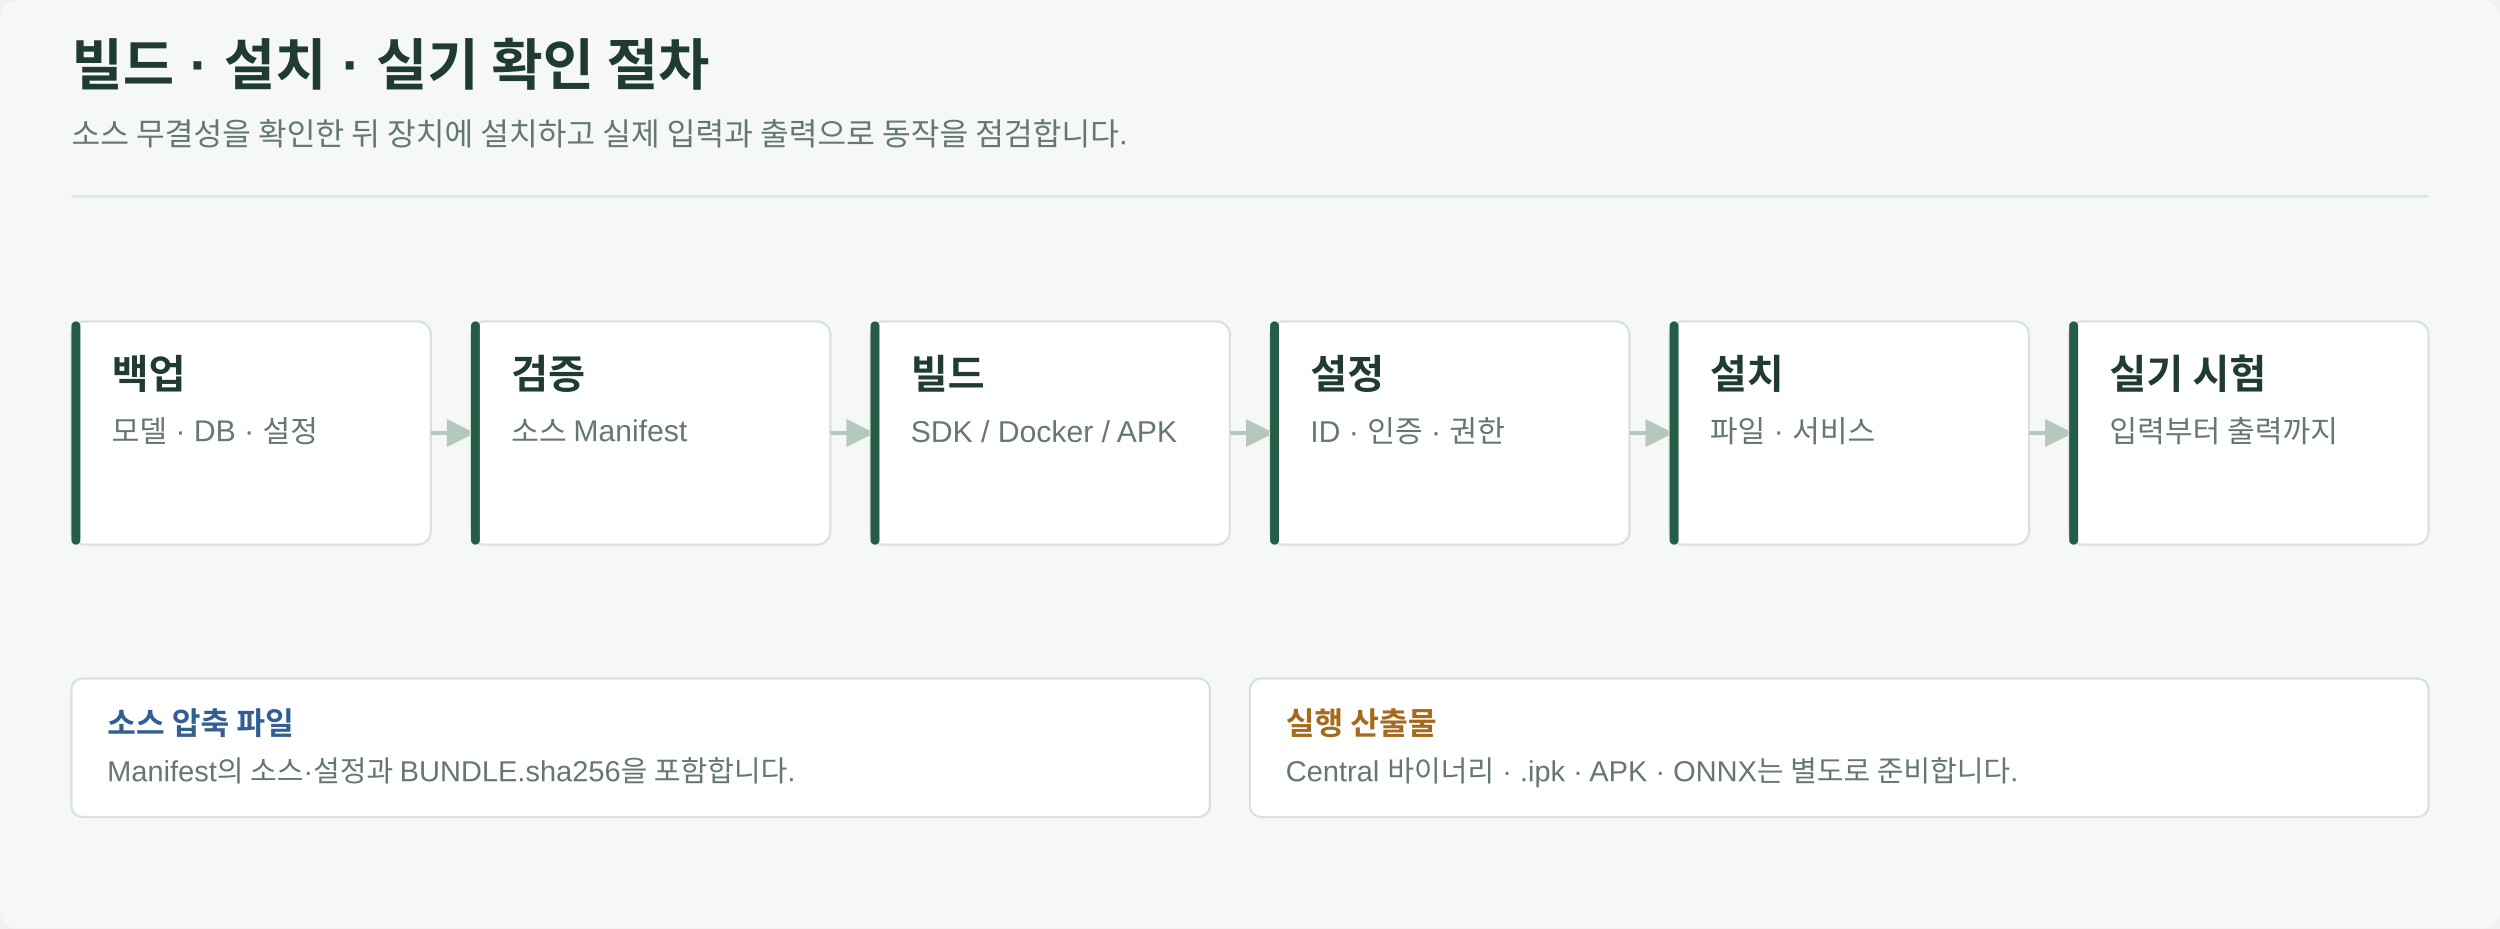
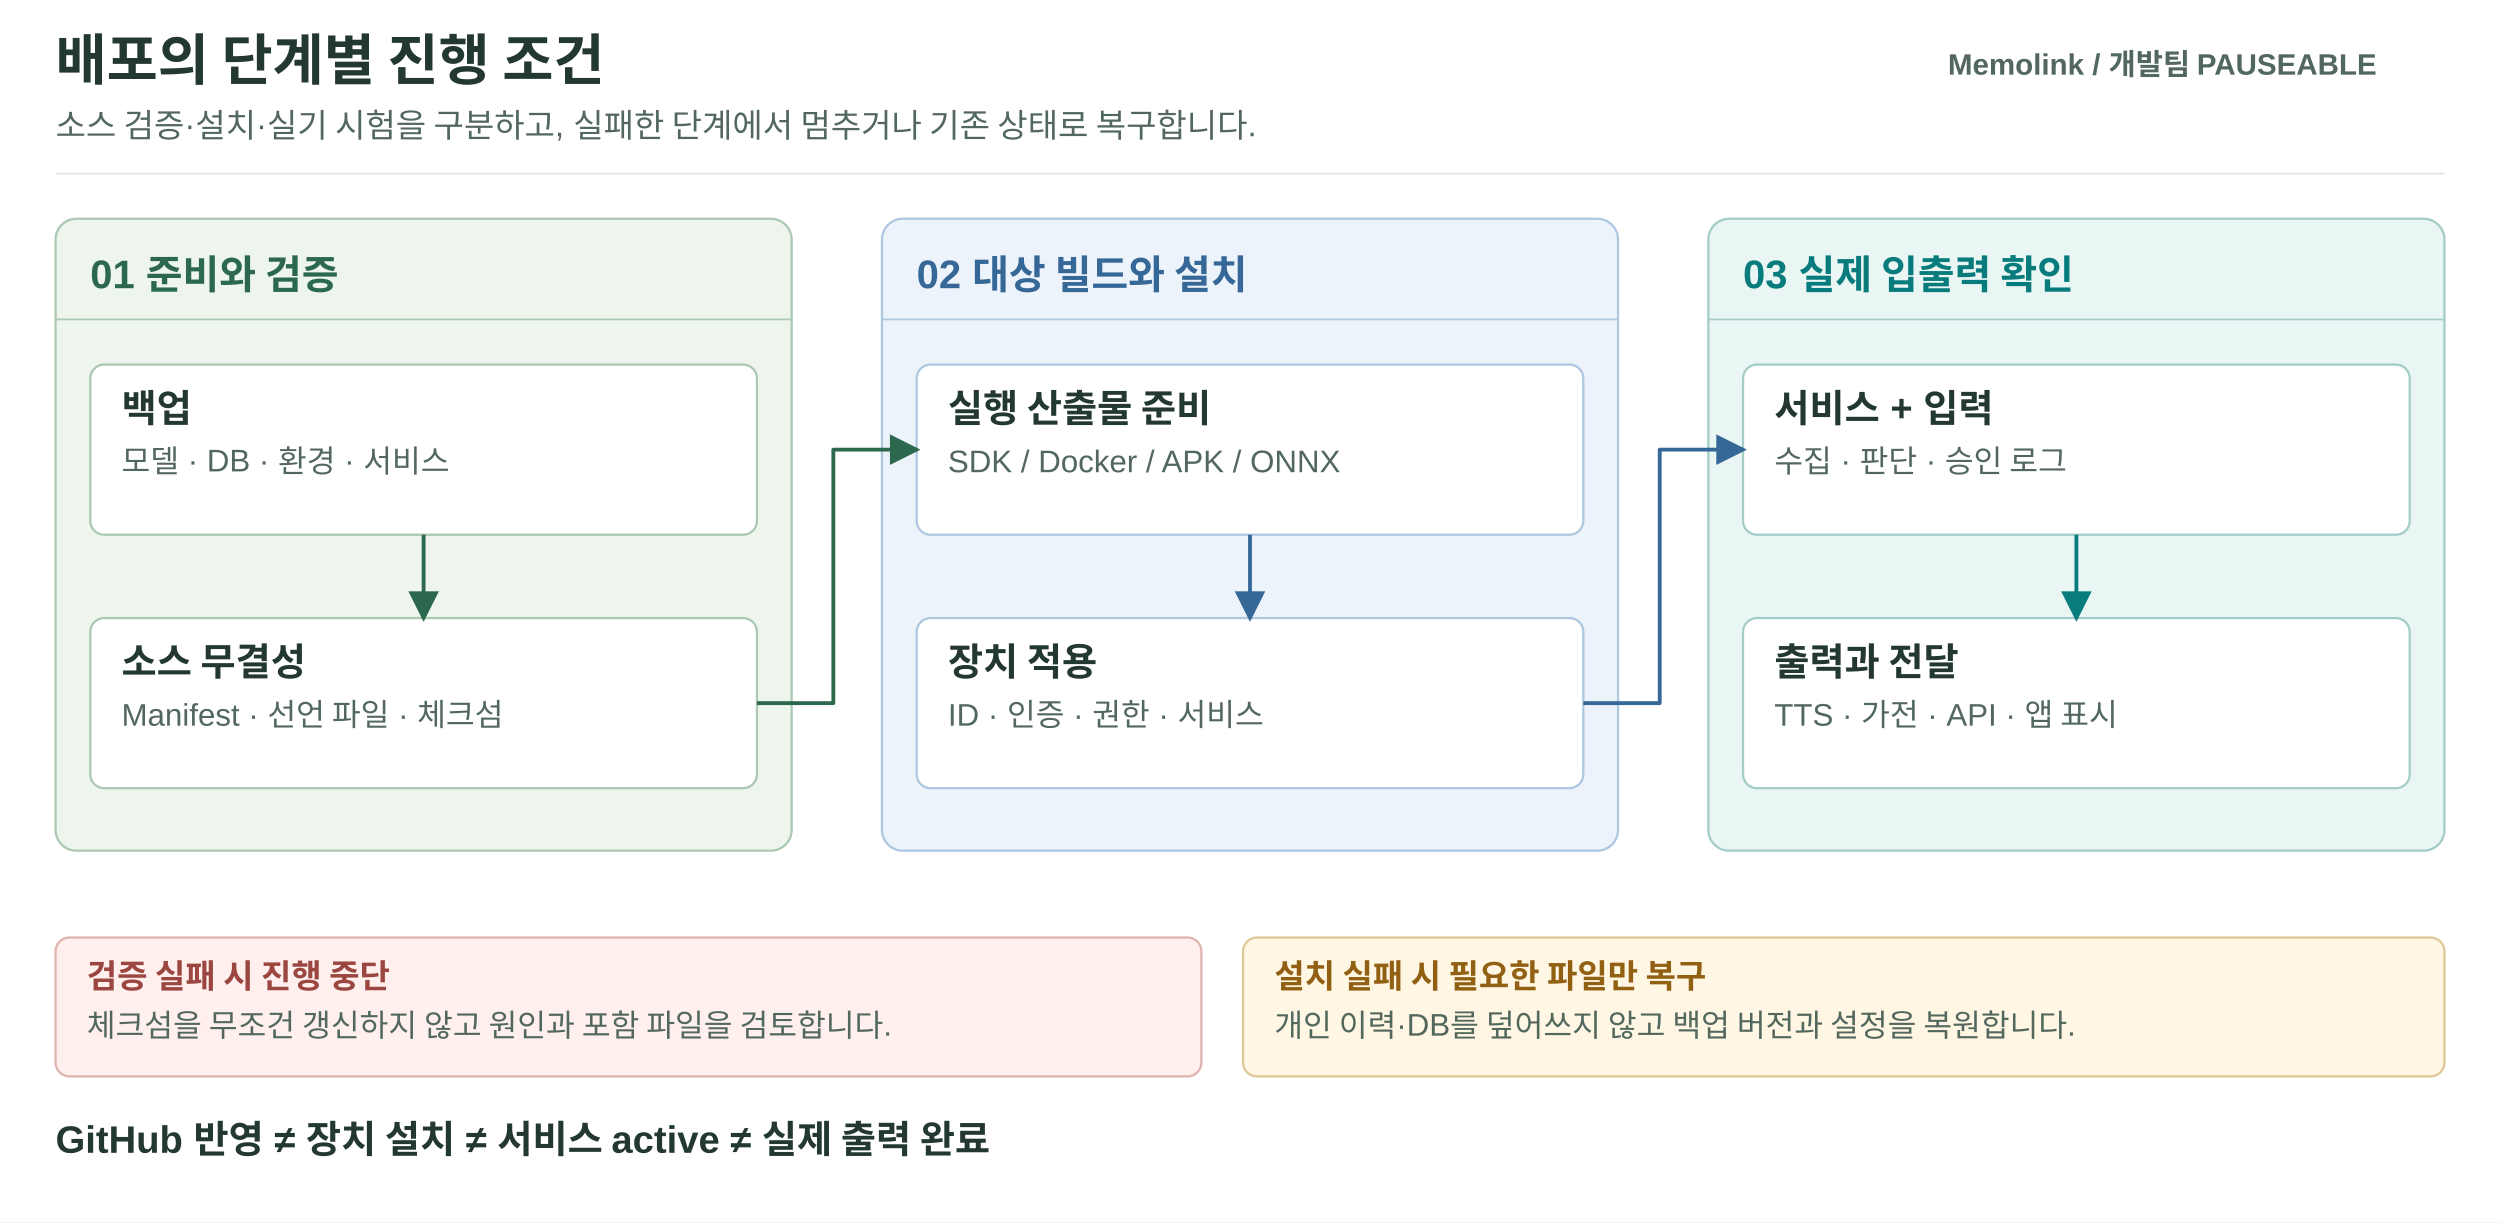
- <svg xmlns="http://www.w3.org/2000/svg" width="1120" height="416" viewBox="0 0 1120 416" role="img" aria-labelledby="title desc">
+ <svg xmlns="http://www.w3.org/2000/svg" width="1440" height="704" viewBox="0 0 1440 704" role="img" aria-labelledby="title desc">
  <defs>
-     <marker id="arrow" markerWidth="7" markerHeight="7" refX="6" refY="3.5" orient="auto">
-       <path d="M0 0L7 3.5L0 7Z" fill="#b4c8bd" />
+     <marker id="arrow-green" markerWidth="8" markerHeight="8" refX="7" refY="4" orient="auto">
+       <path d="M0 0L8 4L0 8Z" fill="#2c684d" />
+     </marker>
+     <marker id="arrow-blue" markerWidth="8" markerHeight="8" refX="7" refY="4" orient="auto">
+       <path d="M0 0L8 4L0 8Z" fill="#356797" />
+     </marker>
+     <marker id="arrow-teal" markerWidth="8" markerHeight="8" refX="7" refY="4" orient="auto">
+       <path d="M0 0L8 4L0 8Z" fill="#087b7d" />
+     </marker>
+     <marker id="arrow-amber" markerWidth="8" markerHeight="8" refX="7" refY="4" orient="auto">
+       <path d="M0 0L8 4L0 8Z" fill="#916013" />
+     </marker>
+     <marker id="arrow-red" markerWidth="8" markerHeight="8" refX="7" refY="4" orient="auto">
+       <path d="M0 0L8 4L0 8Z" fill="#9b4641" />
    </marker>
  </defs>
-   <rect width="1120" height="416" rx="8" fill="#f5f8f6" />
+   <rect width="1440" height="704" fill="#fff" />
  <g font-family="'Malgun Gothic', 'Apple SD Gothic Neo', 'Noto Sans KR', Arial, sans-serif">
-     <text x="32" y="38" fill="#203b30" font-size="25" font-weight="700">빌드 · 설치 · 실기 확인 절차</text>
-     <text x="32" y="65" fill="#65786e" font-size="14" font-weight="400">소스 무결성을 확인한 뒤 장치에 설치하고 실제 입력과 출력으로 동작을 점검합니다.</text>
-     <path d="M32 88H1088" stroke="#d9e4dd" />
-     <rect x="32" y="144" width="161" height="100" rx="6" fill="#fff" stroke="#d6e2db" />
-     <rect x="32" y="144" width="4" height="100" rx="2" fill="#245c45" />
-     <text x="50" y="174" fill="#203b30" font-size="18" font-weight="700">백업</text>
-     <text x="50" y="198" fill="#65786e" font-size="13.5" font-weight="400">모델 · DB · 설정</text>
-     <path d="M193 194H211" fill="none" stroke="#b4c8bd" stroke-width="1.8" marker-end="url(#arrow)" />
-     <rect x="211" y="144" width="161" height="100" rx="6" fill="#fff" stroke="#d6e2db" />
-     <rect x="211" y="144" width="4" height="100" rx="2" fill="#245c45" />
-     <text x="229" y="174" fill="#203b30" font-size="18" font-weight="700">검증</text>
-     <text x="229" y="198" fill="#65786e" font-size="13.5" font-weight="400">소스 Manifest</text>
-     <path d="M372 194H390" fill="none" stroke="#b4c8bd" stroke-width="1.8" marker-end="url(#arrow)" />
-     <rect x="390" y="144" width="161" height="100" rx="6" fill="#fff" stroke="#d6e2db" />
-     <rect x="390" y="144" width="4" height="100" rx="2" fill="#245c45" />
-     <text x="408" y="174" fill="#203b30" font-size="18" font-weight="700">빌드</text>
-     <text x="408" y="198" fill="#65786e" font-size="13.5" font-weight="400">SDK / Docker / APK</text>
-     <path d="M551 194H569" fill="none" stroke="#b4c8bd" stroke-width="1.8" marker-end="url(#arrow)" />
-     <rect x="569" y="144" width="161" height="100" rx="6" fill="#fff" stroke="#d6e2db" />
-     <rect x="569" y="144" width="4" height="100" rx="2" fill="#245c45" />
-     <text x="587" y="174" fill="#203b30" font-size="18" font-weight="700">설정</text>
-     <text x="587" y="198" fill="#65786e" font-size="13.5" font-weight="400">ID · 인증 · 권한</text>
-     <path d="M730 194H748" fill="none" stroke="#b4c8bd" stroke-width="1.8" marker-end="url(#arrow)" />
-     <rect x="748" y="144" width="161" height="100" rx="6" fill="#fff" stroke="#d6e2db" />
-     <rect x="748" y="144" width="4" height="100" rx="2" fill="#245c45" />
-     <text x="766" y="174" fill="#203b30" font-size="18" font-weight="700">설치</text>
-     <text x="766" y="198" fill="#65786e" font-size="13.5" font-weight="400">파일 · 서비스</text>
-     <path d="M909 194H927" fill="none" stroke="#b4c8bd" stroke-width="1.8" marker-end="url(#arrow)" />
-     <rect x="927" y="144" width="161" height="100" rx="6" fill="#fff" stroke="#d6e2db" />
-     <rect x="927" y="144" width="4" height="100" rx="2" fill="#245c45" />
-     <text x="945" y="174" fill="#203b30" font-size="18" font-weight="700">실기 시험</text>
-     <text x="945" y="198" fill="#65786e" font-size="13.5" font-weight="400">입력부터 출력까지</text>
-     <rect x="32" y="304" width="510" height="62" rx="5" fill="#fff" stroke="#d6e2db" />
-     <text x="48" y="329" fill="#315f92" font-size="14" font-weight="700">소스 압축 파일</text>
-     <text x="48" y="350" fill="#65786e" font-size="13" font-weight="400">Manifest의 소스·설정과 BUNDLE.sha256을 포함합니다.</text>
-     <rect x="560" y="304" width="528" height="62" rx="5" fill="#fff" stroke="#d6e2db" />
-     <text x="576" y="329" fill="#a46a1e" font-size="14" font-weight="700">실행 산출물</text>
-     <text x="576" y="350" fill="#65786e" font-size="13" font-weight="400">Central 바이너리 · .ipk · APK · ONNX는 별도로 준비합니다.</text>
+     <text x="32" y="46" font-size="32" font-weight="700" fill="#23382f" data-max-width="1040">배포의 단계별 진행 조건</text>
+     <text x="1122" y="43" font-size="17" font-weight="700" fill="#52675d" data-max-width="286">Memolink / 개발팀 PAUSEABLE</text>
+     <text x="32" y="79" font-size="19" font-weight="400" fill="#52675d" data-max-width="1376">소스 검증·설치·실기 시험을 구분하고, 실패한 단계에서 멈추거나 기존 상태로 복구합니다.</text>
+     <path d="M32 100H1408" stroke="#dbe5df" />
+     <rect x="32" y="126" width="424" height="364" rx="12" fill="#edf5ec" stroke="#abc8b2" stroke-width="1.3" />
+     <text x="52" y="166" font-size="23" font-weight="700" fill="#2c684d" data-max-width="384">01  준비와 검증</text>
+     <path d="M32 184H456" stroke="#abc8b2" />
+     <rect x="52" y="210" width="384" height="98" rx="8" fill="#fff" stroke="#abc8b2" stroke-width="1.3" />
+     <text x="70" y="243" font-size="22" font-weight="700" fill="#23382f" data-max-width="348">백업</text>
+     <text x="70" y="272" font-size="18" font-weight="400" fill="#52675d" data-max-width="348">모델 · DB · 환경 · 서비스</text>
+     <rect x="52" y="356" width="384" height="98" rx="8" fill="#fff" stroke="#abc8b2" stroke-width="1.3" />
+     <text x="70" y="389" font-size="22" font-weight="700" fill="#23382f" data-max-width="348">소스 무결성</text>
+     <text x="70" y="418" font-size="18" font-weight="400" fill="#52675d" data-max-width="348">Manifest · 선언 파일 · 체크섬</text>
+     <path d="M244 308V356" fill="none" stroke="#2c684d" stroke-width="2.2" stroke-linejoin="round" marker-end="url(#arrow-green)" />
+     <rect x="508" y="126" width="424" height="364" rx="12" fill="#edf3fb" stroke="#adc7e1" stroke-width="1.3" />
+     <text x="528" y="166" font-size="23" font-weight="700" fill="#356797" data-max-width="384">02  대상 빌드와 설치</text>
+     <path d="M508 184H932" stroke="#adc7e1" />
+     <rect x="528" y="210" width="384" height="98" rx="8" fill="#fff" stroke="#adc7e1" stroke-width="1.3" />
+     <text x="546" y="243" font-size="22" font-weight="700" fill="#23382f" data-max-width="348">실행 산출물 준비</text>
+     <text x="546" y="272" font-size="18" font-weight="400" fill="#52675d" data-max-width="348">SDK / Docker / APK / ONNX</text>
+     <rect x="528" y="356" width="384" height="98" rx="8" fill="#fff" stroke="#adc7e1" stroke-width="1.3" />
+     <text x="546" y="389" font-size="22" font-weight="700" fill="#23382f" data-max-width="348">장치 적용</text>
+     <text x="546" y="418" font-size="18" font-weight="400" fill="#52675d" data-max-width="348">ID · 인증 · 권한 · 서비스</text>
+     <path d="M720 308V356" fill="none" stroke="#356797" stroke-width="2.2" stroke-linejoin="round" marker-end="url(#arrow-blue)" />
+     <rect x="984" y="126" width="424" height="364" rx="12" fill="#eaf6f4" stroke="#a3ccc6" stroke-width="1.3" />
+     <text x="1004" y="166" font-size="23" font-weight="700" fill="#087b7d" data-max-width="384">03  실제 입출력 확인</text>
+     <path d="M984 184H1408" stroke="#a3ccc6" />
+     <rect x="1004" y="210" width="384" height="98" rx="8" fill="#fff" stroke="#a3ccc6" stroke-width="1.3" />
+     <text x="1022" y="243" font-size="22" font-weight="700" fill="#23382f" data-max-width="348">서비스 + 입력</text>
+     <text x="1022" y="272" font-size="18" font-weight="400" fill="#52675d" data-max-width="348">수집 · 판단 · 승인 로그</text>
+     <rect x="1004" y="356" width="384" height="98" rx="8" fill="#fff" stroke="#a3ccc6" stroke-width="1.3" />
+     <text x="1022" y="389" font-size="22" font-weight="700" fill="#23382f" data-max-width="348">출력과 전달</text>
+     <text x="1022" y="418" font-size="18" font-weight="400" fill="#52675d" data-max-width="348">TTS · 가전 · API · 앱 표시</text>
+     <path d="M1196 308V356" fill="none" stroke="#087b7d" stroke-width="2.2" stroke-linejoin="round" marker-end="url(#arrow-teal)" />
+     <path d="M436 405H480V259H528" fill="none" stroke="#2c684d" stroke-width="2.2" stroke-linejoin="round" marker-end="url(#arrow-green)" />
+     <path d="M912 405H956V259H1004" fill="none" stroke="#356797" stroke-width="2.2" stroke-linejoin="round" marker-end="url(#arrow-blue)" />
+     <rect x="32" y="540" width="660" height="80" rx="8" fill="#fff0ee" stroke="#dfb3ad" stroke-width="1.3" />
+     <text x="50" y="569" font-size="19" font-weight="700" fill="#9b4641" data-max-width="624">검증 실패 시 진행 중단</text>
+     <text x="50" y="597" font-size="18" font-weight="400" fill="#52675d" data-max-width="624">체크섬을 무조건 갱신하지 않고 원인과 포함 파일을 검토합니다.</text>
+     <rect x="716" y="540" width="692" height="80" rx="8" fill="#fff6e3" stroke="#ddc795" stroke-width="1.3" />
+     <text x="734" y="569" font-size="19" font-weight="700" fill="#916013" data-max-width="656">설치 실패 시 필요한 파일만 복구</text>
+     <text x="734" y="597" font-size="18" font-weight="400" fill="#52675d" data-max-width="656">개인 이력·DB를 덮어쓰지 않고 백업 버전과 설정을 복원합니다.</text>
+     <text x="32" y="664" font-size="22" font-weight="700" fill="#23382f" data-max-width="1376">GitHub 반영 ≠ 장치 설치 ≠ 서비스 active ≠ 실제 출력 완료</text>
  </g>
</svg>
